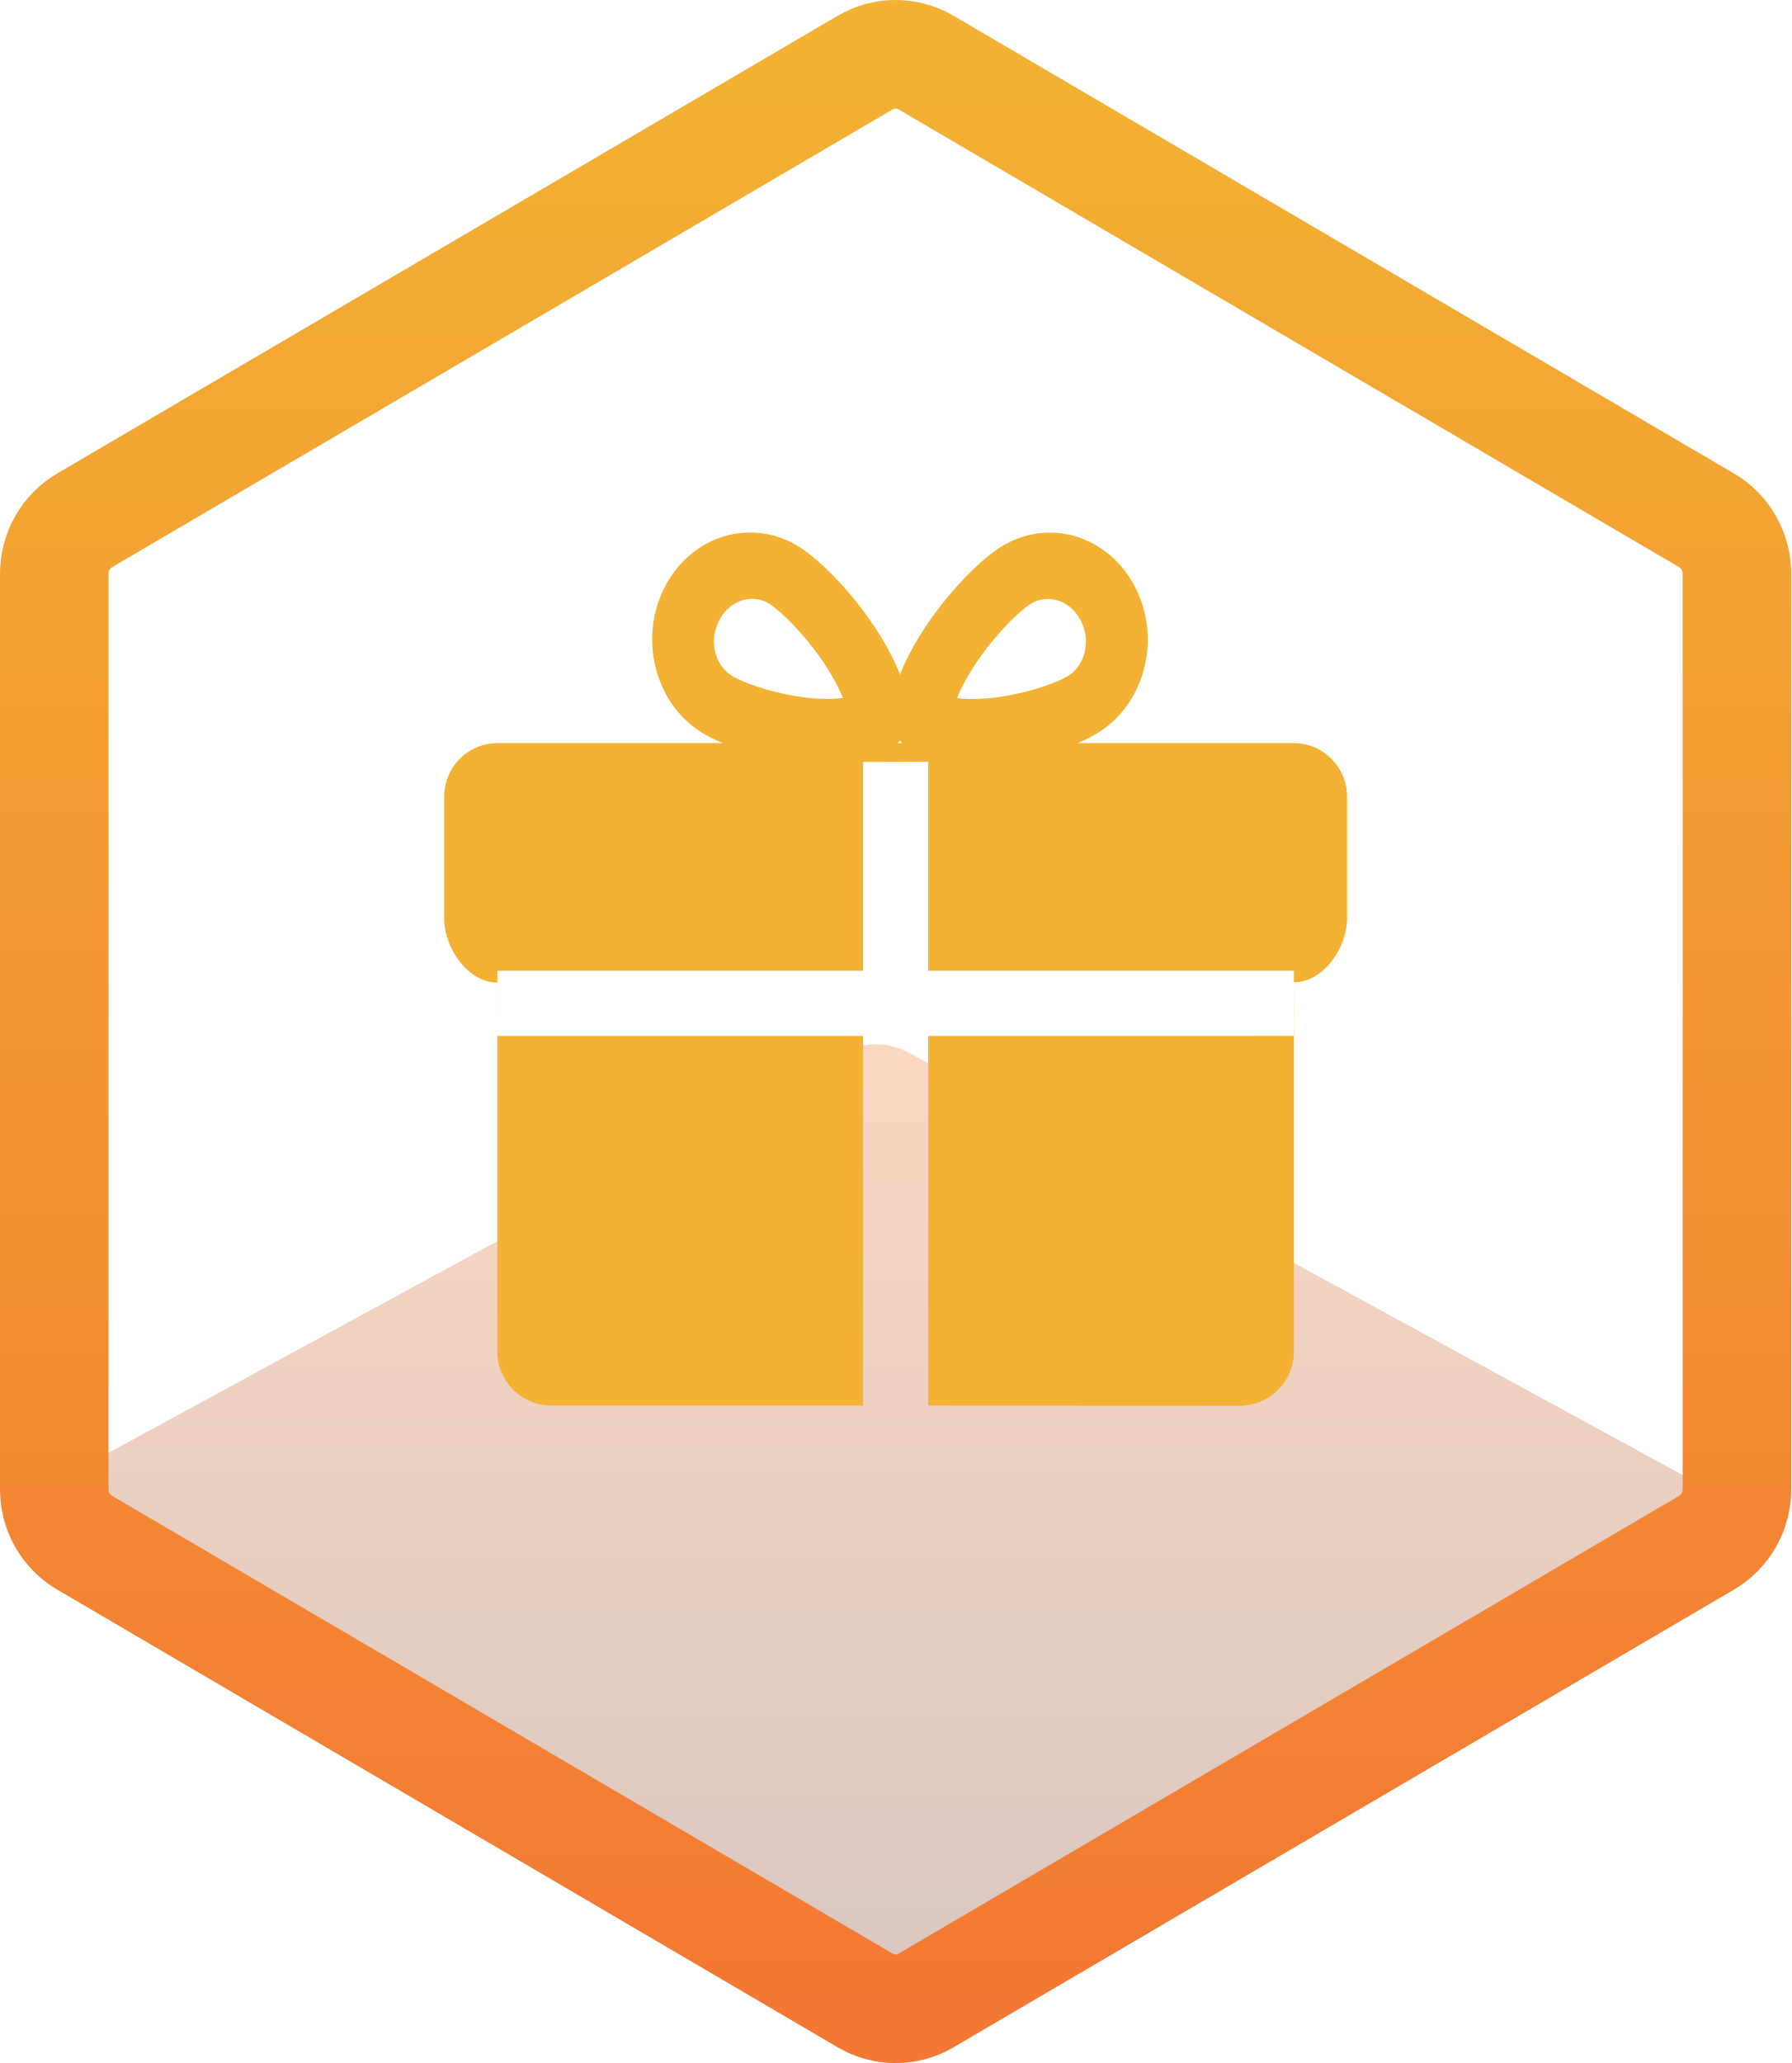
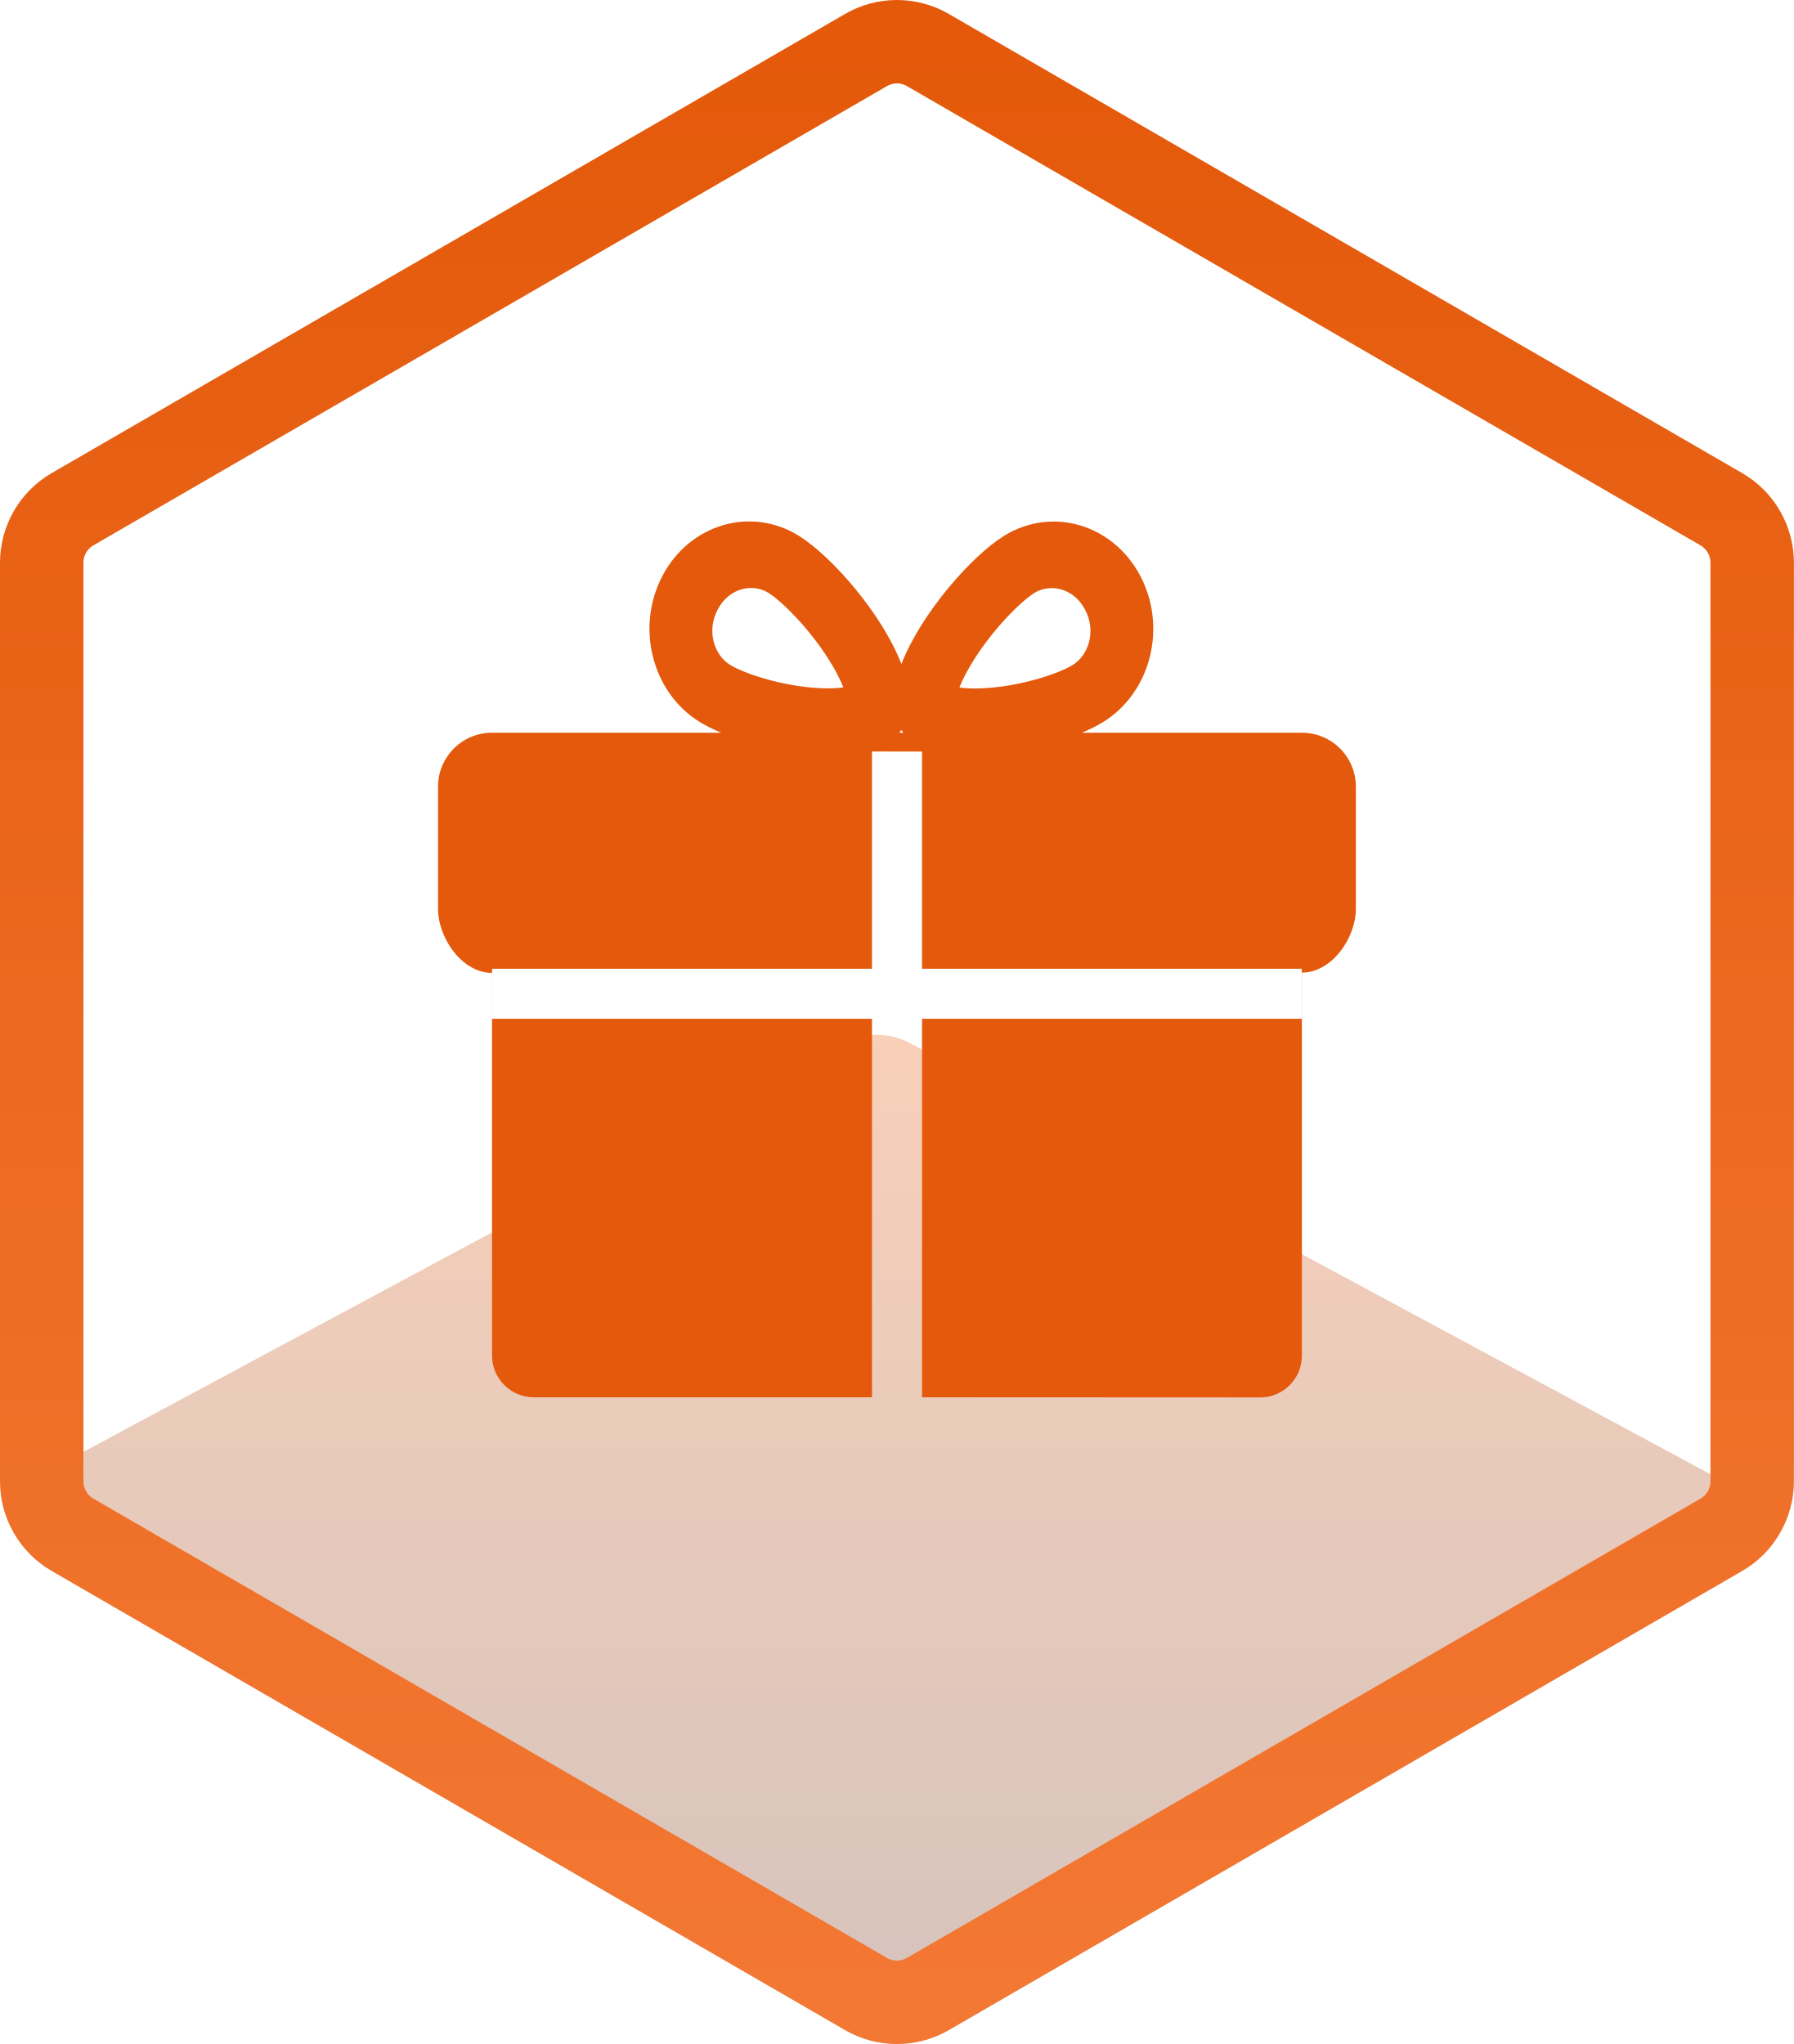
- <svg xmlns="http://www.w3.org/2000/svg" width="66" height="76" viewBox="0 0 66 76" fill="none">
-   <mask id="mask0" mask-type="alpha" maskUnits="userSpaceOnUse" x="0" y="0" width="66" height="76">
-     <path d="M31.881 2.304C32.574 1.899 33.426 1.899 34.119 2.304L62.881 19.168C63.574 19.574 64 20.324 64 21.136V54.864C64 55.676 63.574 56.426 62.881 56.832L34.119 73.696C33.426 74.102 32.574 74.102 31.881 73.696L3.119 56.832C2.426 56.426 2 55.676 2 54.864V21.136C2 20.324 2.426 19.574 3.119 19.168L31.881 2.304Z" fill="#900CB8" stroke="url(#paint0_linear)" stroke-width="4" />
+ <svg xmlns="http://www.w3.org/2000/svg" width="86" height="98" viewBox="0 0 86 98" fill="none">
+   <mask id="mask0" style="mask-type:alpha" maskUnits="userSpaceOnUse" x="0" y="0" width="86" height="98">
+     <path d="M41.52 2.397C42.436 1.868 43.564 1.868 44.48 2.397L82.52 24.414C83.436 24.944 84 25.923 84 26.983V71.017C84 72.077 83.436 73.056 82.52 73.586L44.48 95.603C43.564 96.132 42.436 96.132 41.52 95.603L3.479 73.586C2.564 73.056 2 72.077 2 71.017V26.983C2 25.923 2.564 24.944 3.479 24.414L41.52 2.397Z" fill="#900CB8" stroke="url(#paint0_linear)" stroke-width="4" />
  </mask>
  <g mask="url(#mask0)">
-     <path d="M31.11 38.766C31.836 38.377 32.73 38.377 33.456 38.766L63.583 55.204C64.309 55.593 64.756 56.311 64.756 57.088V89.381C64.756 90.158 64.309 90.876 63.583 91.264L33.417 107.411C32.691 107.799 31.797 107.799 31.071 107.411L0.905 91.264C0.179 90.876 -0.268 90.158 -0.268 89.381V57.088C-0.268 56.311 0.179 55.593 0.905 55.204L31.11 38.766Z" fill="url(#paint1_linear)" fill-opacity="0.3" />
+     <path d="M40.5 50C41.46 49.492 42.643 49.492 43.603 50L83.448 71.461C84.409 71.968 85 72.906 85 73.92V116.08C85 117.095 84.409 118.032 83.448 118.54L43.552 139.62C42.592 140.127 41.408 140.127 40.448 139.62L0.552 118.54C-0.409 118.032 -1 117.095 -1 116.08V73.92C-1 72.906 -0.409 71.968 0.552 71.461L40.5 50Z" fill="url(#paint1_linear)" fill-opacity="0.3" />
  </g>
-   <path fill-rule="evenodd" clip-rule="evenodd" d="M30.503 24.648C29.772 23.49 28.808 22.535 28.338 22.238C27.784 21.889 26.933 22.038 26.506 22.844C26.08 23.651 26.388 24.53 26.942 24.879C27.412 25.176 28.651 25.609 29.935 25.722C30.395 25.762 30.774 25.752 31.057 25.712C30.946 25.425 30.765 25.063 30.503 24.648ZM31.182 26.173C31.182 26.173 31.182 26.168 31.182 26.158C31.183 26.168 31.183 26.173 31.182 26.173ZM31.473 25.608C31.48 25.603 31.484 25.601 31.485 25.601C31.485 25.601 31.481 25.604 31.473 25.608ZM33.162 24.853C32.45 22.995 30.627 20.891 29.445 20.146C27.718 19.057 25.511 19.703 24.514 21.588C23.517 23.473 24.109 25.884 25.835 26.972C26.057 27.112 26.327 27.248 26.632 27.377H18.323C17.242 27.377 16.366 28.262 16.366 29.354V33.836C16.366 34.928 17.242 36.197 18.323 36.197V37.537L18.327 35.763L31.803 35.763V28.07L34.202 28.064V35.763L47.677 35.763L47.671 38.163L34.202 38.164V51.782L45.676 51.787C46.781 51.787 47.677 50.892 47.677 49.787V36.186C48.758 36.186 49.634 34.928 49.634 33.836V29.354C49.634 28.262 48.758 27.377 47.677 27.377H39.7C40.001 27.25 40.267 27.114 40.486 26.977C42.213 25.888 42.804 23.478 41.807 21.593C40.811 19.708 38.603 19.062 36.876 20.15C35.695 20.895 33.874 22.996 33.162 24.853ZM33.159 27.28C33.135 27.314 33.11 27.346 33.083 27.377H33.235C33.208 27.346 33.183 27.314 33.159 27.28ZM18.323 49.781V38.164L31.803 38.164V51.781H20.323C19.218 51.781 18.323 50.886 18.323 49.781ZM37.983 22.243C37.513 22.539 36.55 23.494 35.819 24.652C35.556 25.067 35.375 25.43 35.265 25.717C35.548 25.756 35.926 25.766 36.386 25.726C37.67 25.613 38.91 25.18 39.38 24.884C39.934 24.535 40.241 23.655 39.815 22.849C39.389 22.042 38.537 21.894 37.983 22.243Z" fill="#F3B233" />
-   <path d="M31.881 2.304C32.574 1.899 33.426 1.899 34.119 2.304L62.881 19.168C63.574 19.574 64 20.324 64 21.136V54.864C64 55.676 63.574 56.426 62.881 56.832L34.119 73.696C33.426 74.102 32.574 74.102 31.881 73.696L3.119 56.832C2.426 56.426 2 55.676 2 54.864V21.136C2 20.324 2.426 19.574 3.119 19.168L31.881 2.304Z" stroke="url(#paint2_linear)" stroke-width="4" />
+   <path fill-rule="evenodd" clip-rule="evenodd" d="M39.697 31.567C38.73 30.056 37.456 28.809 36.835 28.422C36.102 27.966 34.976 28.16 34.412 29.213C33.848 30.266 34.255 31.414 34.988 31.87C35.609 32.257 37.248 32.823 38.946 32.97C39.555 33.023 40.056 33.01 40.43 32.958C40.284 32.583 40.044 32.109 39.697 31.567ZM40.596 33.559C40.596 33.559 40.595 33.552 40.595 33.54C40.596 33.553 40.596 33.559 40.596 33.559ZM40.98 32.822C40.99 32.815 40.995 32.812 40.996 32.813C40.996 32.813 40.991 32.816 40.98 32.822ZM43.214 31.836C42.273 29.41 39.862 26.663 38.298 25.69C36.015 24.269 33.095 25.113 31.777 27.574C30.458 30.035 31.241 33.181 33.524 34.602C33.817 34.785 34.174 34.963 34.578 35.131H23.588C22.159 35.131 21 36.287 21 37.713V43.563C21 44.989 22.159 46.646 23.588 46.646V64.992C23.588 66.097 24.484 66.992 25.588 66.992H41.803V48.846L23.591 48.847L23.589 46.447L41.803 46.447V36.031L44.203 36.032V46.447L62.407 46.446L62.408 48.846L44.203 48.846V66.993L60.411 67C61.516 67 62.412 66.105 62.412 65V46.632C63.841 46.632 65 44.989 65 43.563V37.713C65 36.287 63.841 35.131 62.412 35.131H51.861C52.259 34.965 52.612 34.788 52.901 34.608C55.184 33.187 55.967 30.041 54.648 27.579C53.33 25.118 50.41 24.275 48.127 25.696C46.565 26.668 44.157 29.412 43.214 31.836ZM43.211 35.004C43.179 35.048 43.145 35.09 43.109 35.131H43.311C43.276 35.09 43.242 35.048 43.211 35.004ZM49.59 28.428C48.969 28.815 47.695 30.062 46.728 31.573C46.381 32.115 46.141 32.589 45.995 32.964C46.37 33.015 46.87 33.028 47.479 32.976C49.177 32.829 50.816 32.263 51.438 31.876C52.17 31.42 52.577 30.272 52.013 29.219C51.45 28.166 50.323 27.972 49.59 28.428Z" fill="#E4590B" />
+   <path d="M41.52 2.397C42.436 1.868 43.564 1.868 44.48 2.397L82.52 24.414C83.436 24.944 84 25.923 84 26.983V71.017C84 72.077 83.436 73.056 82.52 73.586L44.48 95.603C43.564 96.132 42.436 96.132 41.52 95.603L3.479 73.586C2.564 73.056 2 72.077 2 71.017V26.983C2 25.923 2.564 24.944 3.479 24.414L41.52 2.397Z" stroke="url(#paint2_linear)" stroke-width="4" />
  <defs>
-     <linearGradient id="paint0_linear" x1="33" y1="2" x2="33" y2="74" gradientUnits="userSpaceOnUse">
+     <linearGradient id="paint0_linear" x1="43" y1="2" x2="43" y2="96" gradientUnits="userSpaceOnUse">
      <stop stop-color="#E283F6" />
      <stop offset="1" stop-color="#691DB4" />
    </linearGradient>
-     <linearGradient id="paint1_linear" x1="32.244" y1="38.766" x2="32.244" y2="107.702" gradientUnits="userSpaceOnUse">
-       <stop stop-color="#F37A33" />
+     <linearGradient id="paint1_linear" x1="42" y1="50" x2="42" y2="140" gradientUnits="userSpaceOnUse">
+       <stop stop-color="#E86216" />
      <stop offset="1" stop-color="#0E152F" />
    </linearGradient>
-     <linearGradient id="paint2_linear" x1="33" y1="2" x2="33" y2="74" gradientUnits="userSpaceOnUse">
-       <stop stop-color="#F3B233" />
+     <linearGradient id="paint2_linear" x1="43" y1="2" x2="43" y2="96" gradientUnits="userSpaceOnUse">
+       <stop stop-color="#E4590A" />
      <stop offset="1" stop-color="#F37833" />
    </linearGradient>
  </defs>
</svg>
